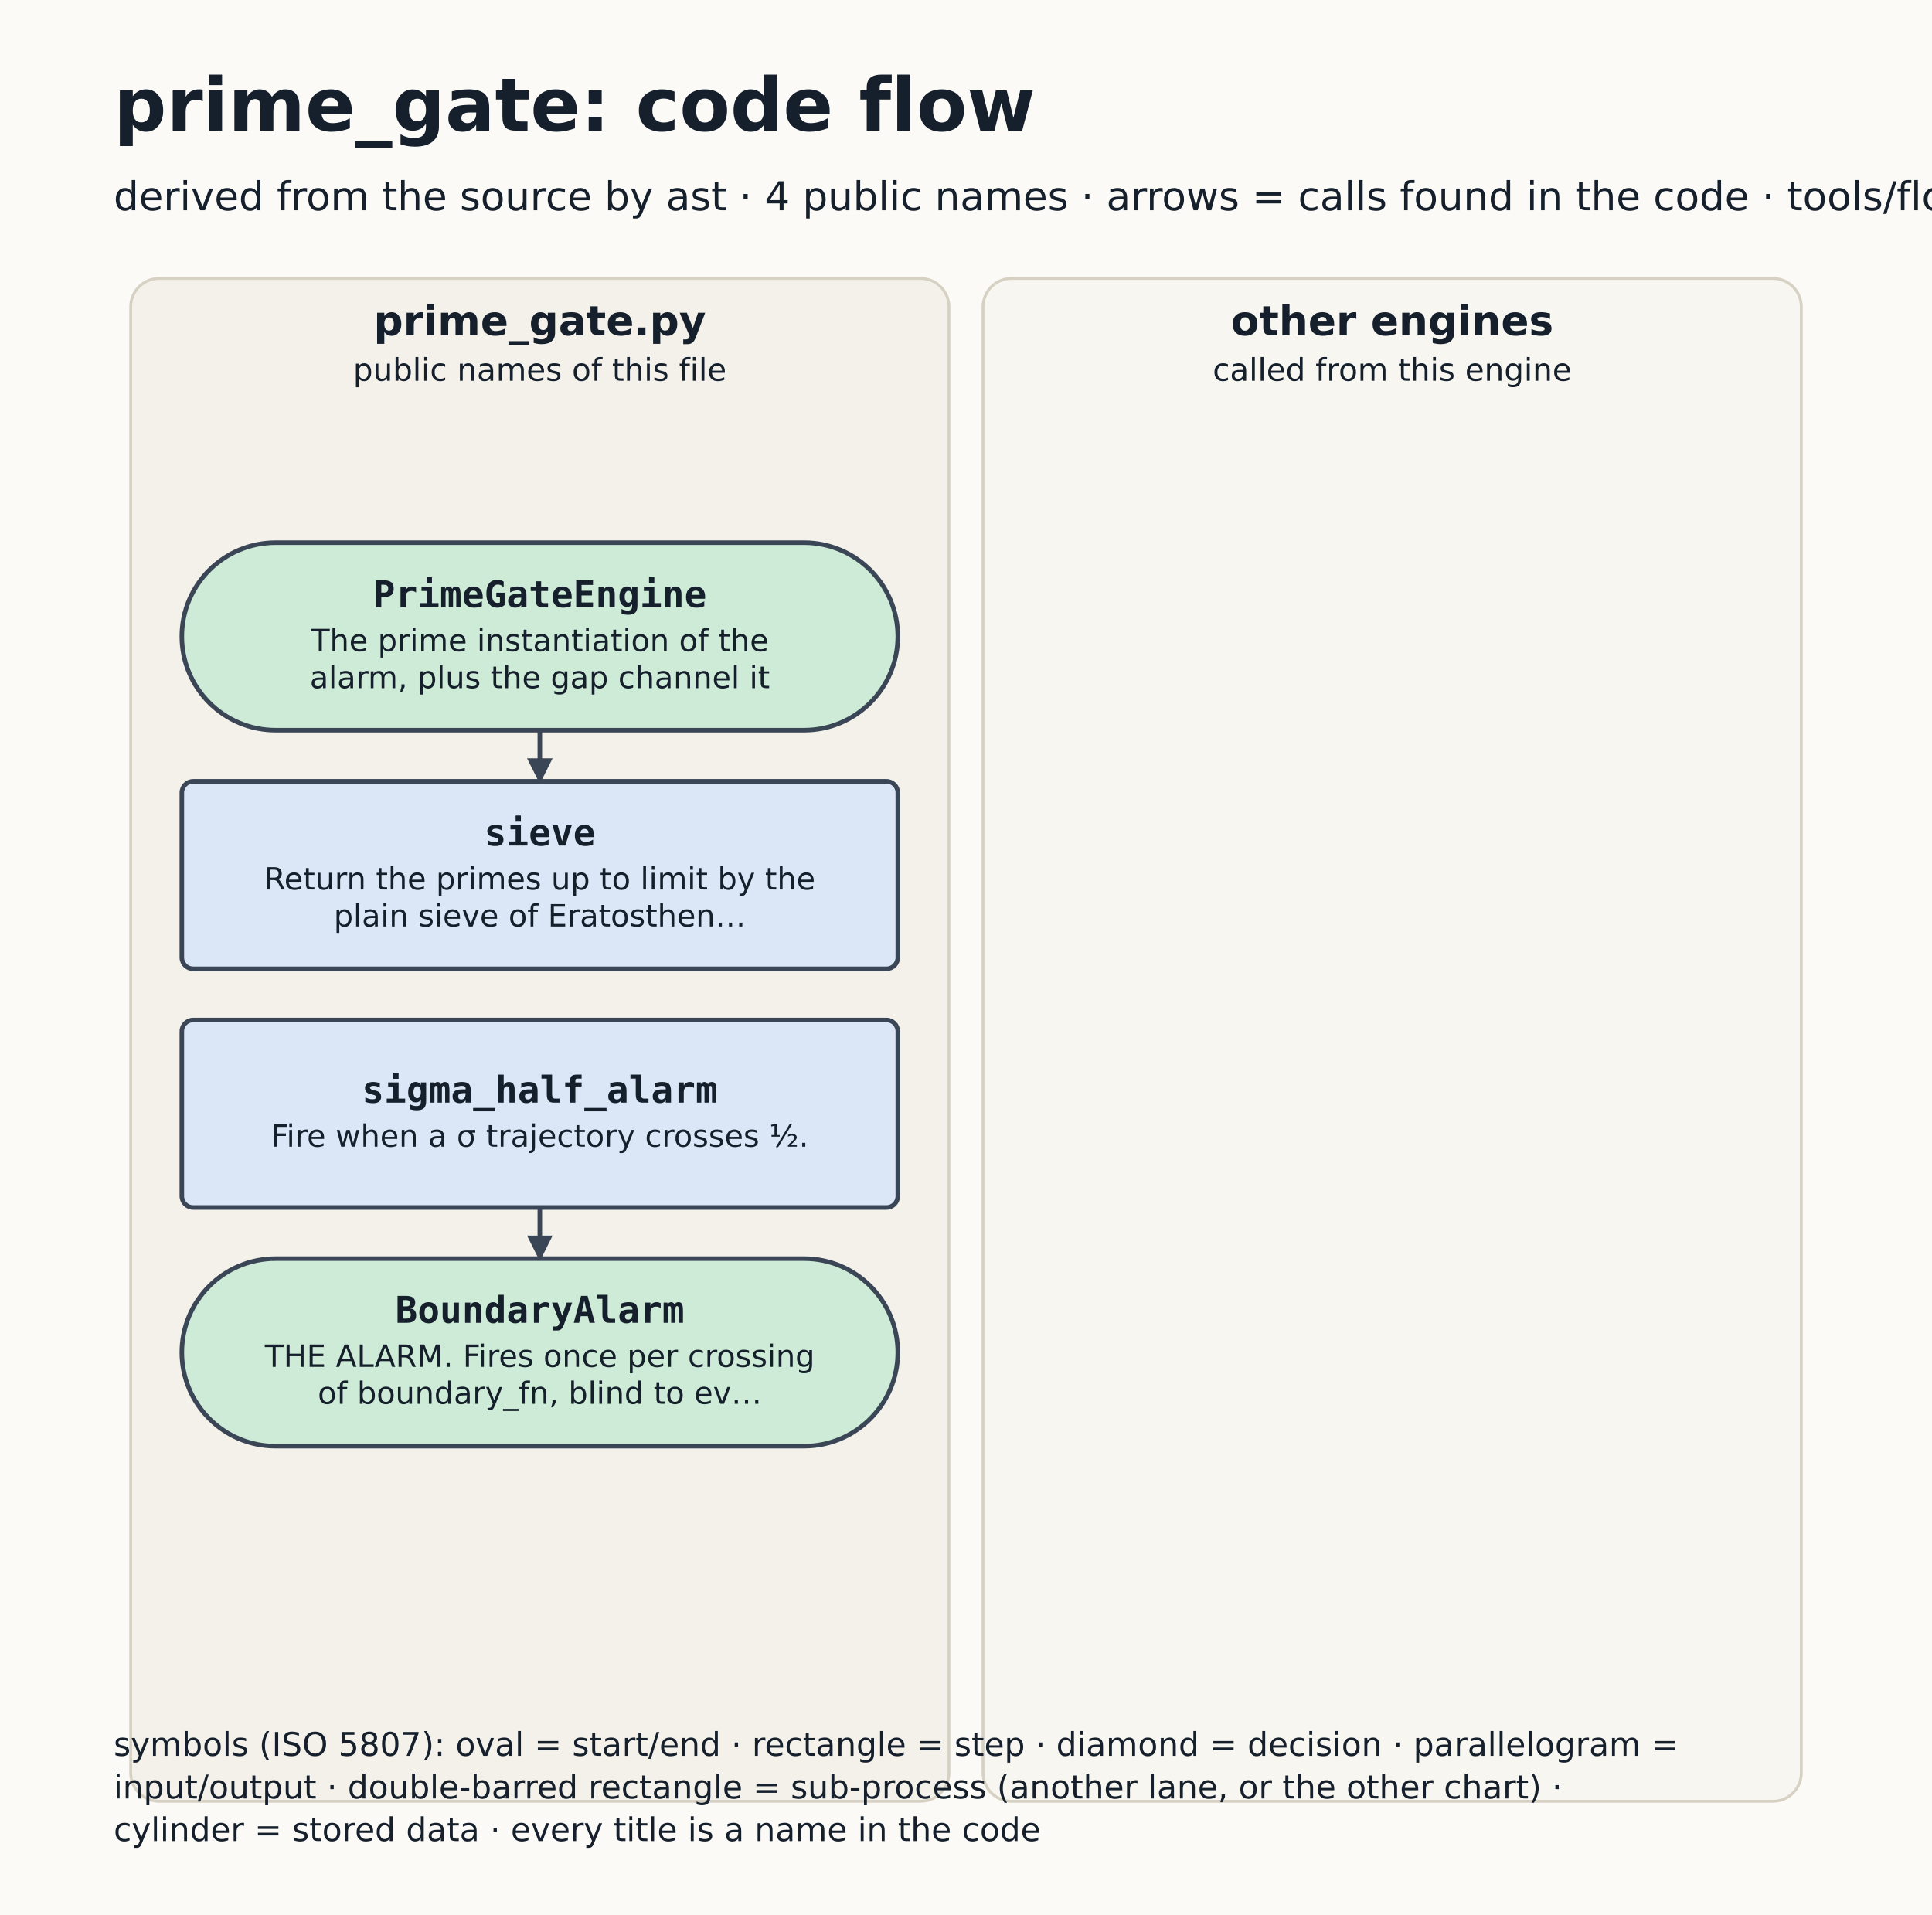
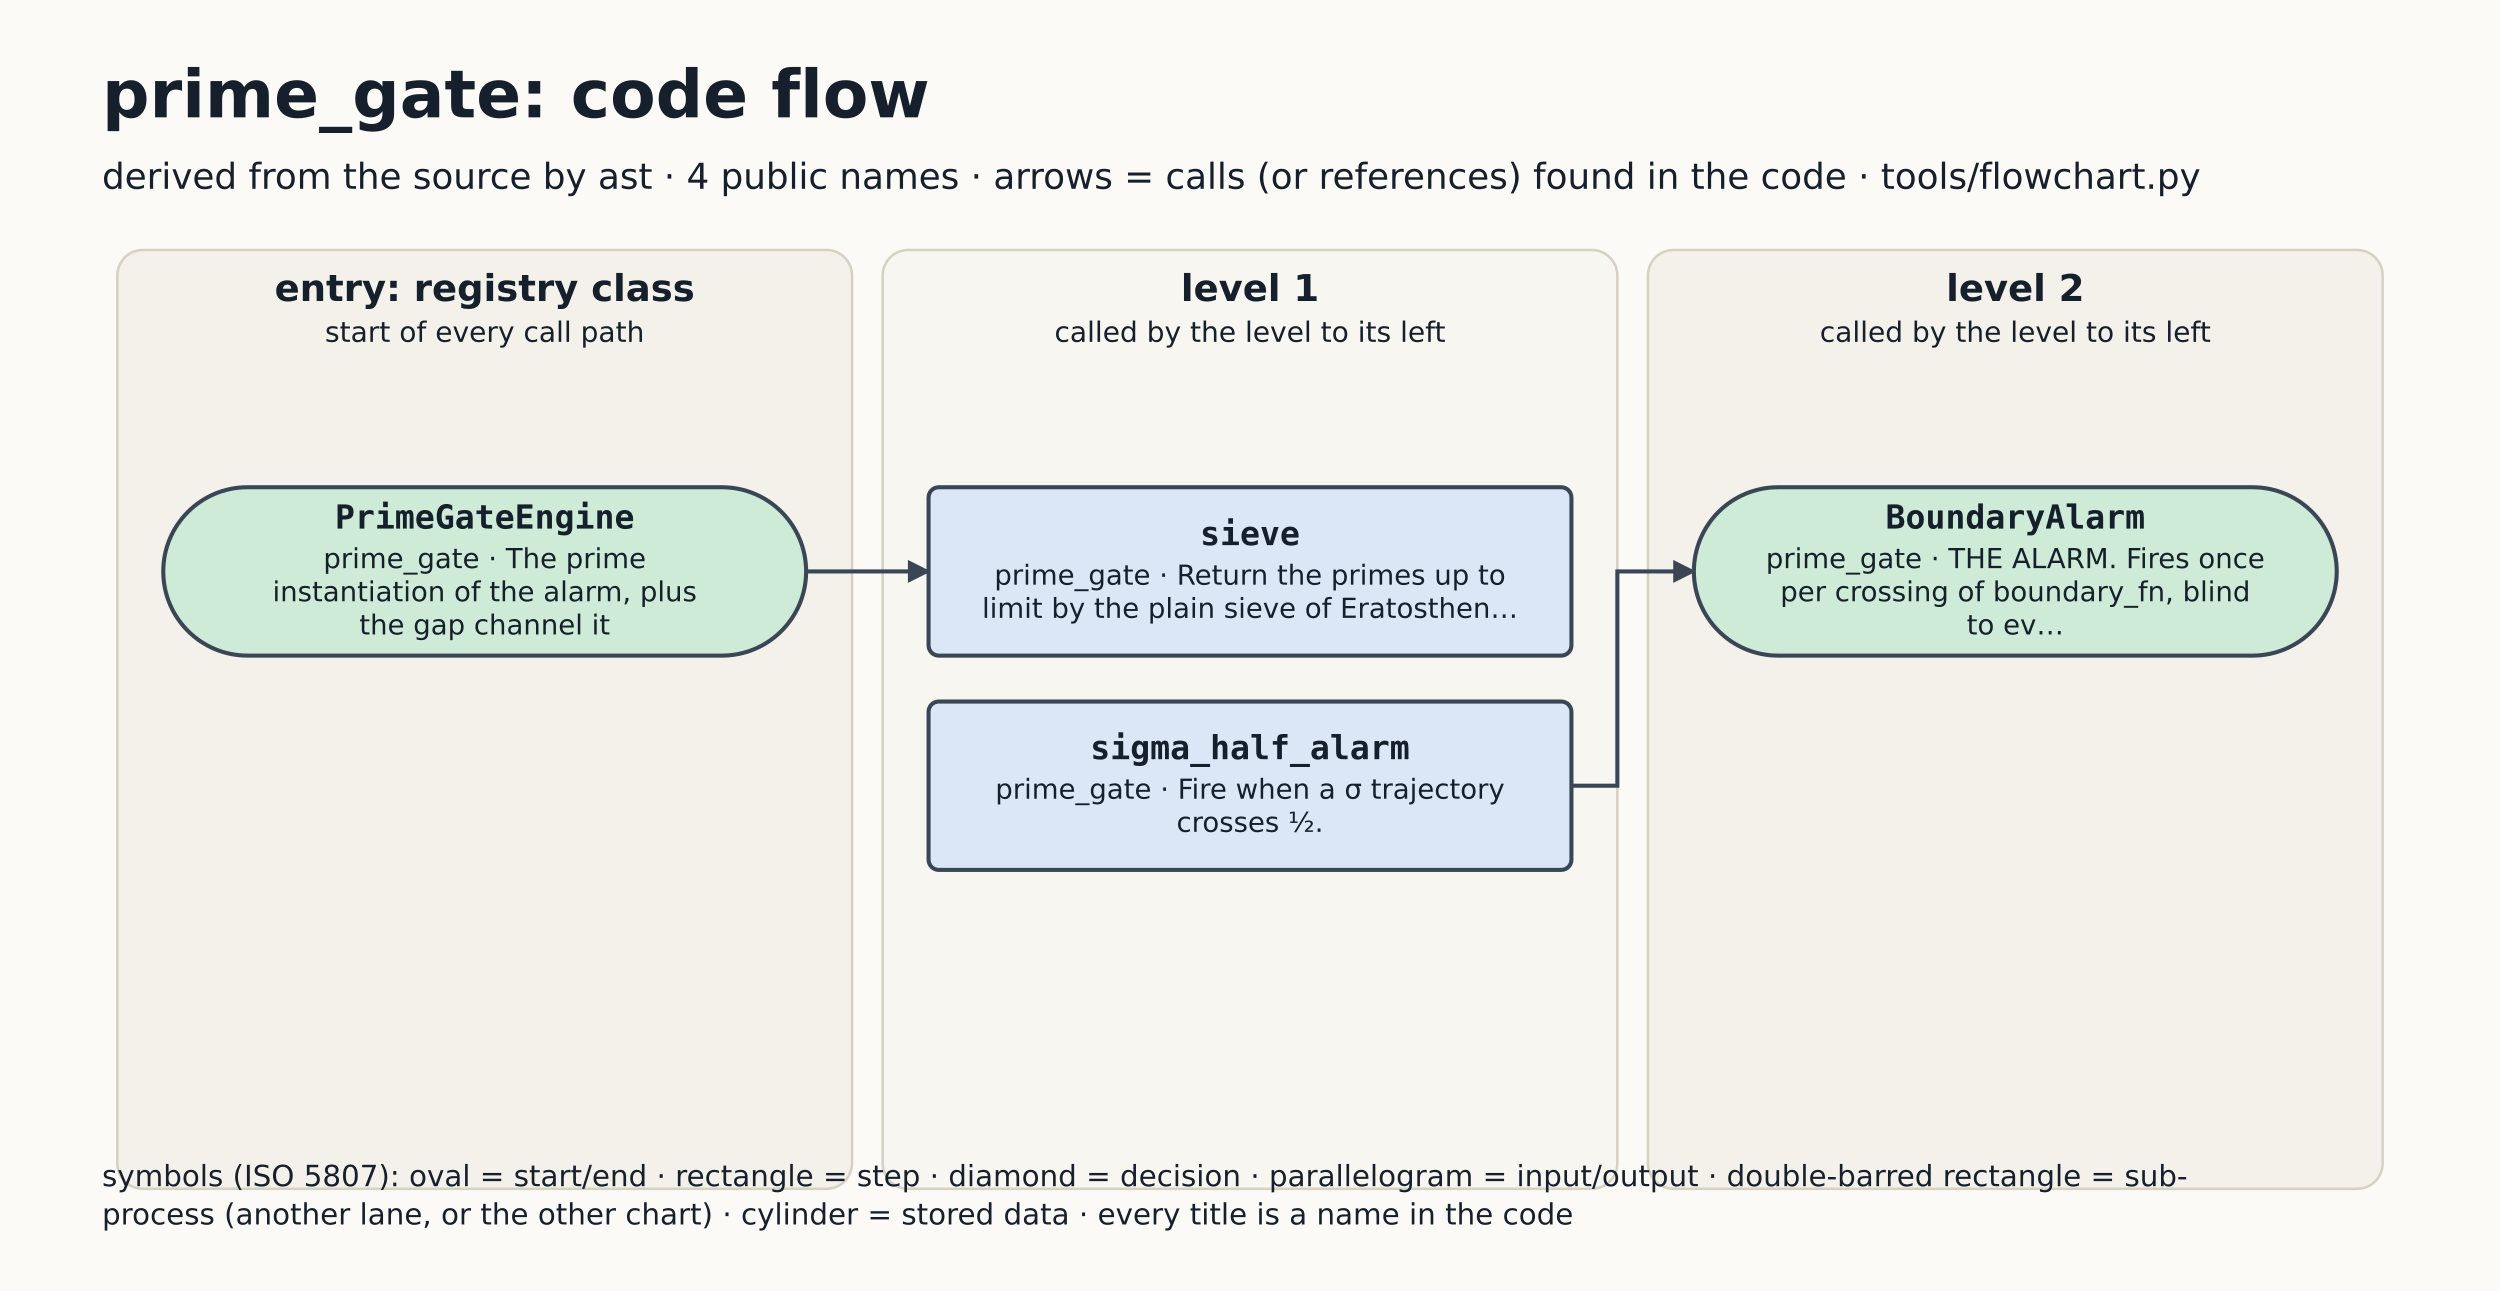
- <svg xmlns="http://www.w3.org/2000/svg" width="680" height="674" viewBox="0 0 680 674" font-family="DejaVu Sans, Verdana, sans-serif">
+ <svg xmlns="http://www.w3.org/2000/svg" width="980" height="506" viewBox="0 0 980 506" font-family="DejaVu Sans, Verdana, sans-serif">
  <defs>
    <marker id="ah" viewBox="0 0 10 10" refX="9" refY="5" markerWidth="9" markerHeight="9" markerUnits="userSpaceOnUse" orient="auto-start-reverse">
      <path d="M0,0 L10,5 L0,10 z" fill="#3a4656" />
    </marker>
  </defs>
-   <rect width="680" height="674" fill="#fbfaf6" />
+   <rect width="980" height="506" fill="#fbfaf6" />
  <text x="40" y="46" font-size="26" font-weight="700" fill="#16202c">prime_gate: code flow</text>
-   <text x="40" y="74" font-size="14" fill="#16202c">derived from the source by ast · 4 public names · arrows = calls found in the code · tools/flowchart.py</text>
-   <rect x="46" y="98" width="288" height="536" rx="10" fill="#f3f1ea" stroke="#d6d1c3" />
-   <text x="190.0" y="118" font-size="14.5" font-weight="700" fill="#16202c" text-anchor="middle">prime_gate.py</text>
-   <text x="190.0" y="134" font-size="11" fill="#16202c" text-anchor="middle">public names of this file</text>
-   <rect x="346" y="98" width="288" height="536" rx="10" fill="#f8f6f0" stroke="#d6d1c3" />
-   <text x="490.0" y="118" font-size="14.5" font-weight="700" fill="#16202c" text-anchor="middle">other engines</text>
-   <text x="490.0" y="134" font-size="11" fill="#16202c" text-anchor="middle">called from this engine</text>
-   <path d="M190.0,257.0 L190.0,275.0" fill="none" stroke="#3a4656" stroke-width="1.6" marker-end="url(#ah)" />
-   <path d="M190.0,425.0 L190.0,443.0" fill="none" stroke="#3a4656" stroke-width="1.6" marker-end="url(#ah)" />
+   <text x="40" y="74" font-size="14" fill="#16202c">derived from the source by ast · 4 public names · arrows = calls (or references) found in the code · tools/flowchart.py</text>
+   <rect x="46" y="98" width="288" height="368" rx="10" fill="#f3f1ea" stroke="#d6d1c3" />
+   <text x="190.0" y="118" font-size="14.5" font-weight="700" fill="#16202c" text-anchor="middle">entry: registry class</text>
+   <text x="190.0" y="134" font-size="11" fill="#16202c" text-anchor="middle">start of every call path</text>
+   <rect x="346" y="98" width="288" height="368" rx="10" fill="#f8f6f0" stroke="#d6d1c3" />
+   <text x="490.0" y="118" font-size="14.5" font-weight="700" fill="#16202c" text-anchor="middle">level 1</text>
+   <text x="490.0" y="134" font-size="11" fill="#16202c" text-anchor="middle">called by the level to its left</text>
+   <rect x="646" y="98" width="288" height="368" rx="10" fill="#f3f1ea" stroke="#d6d1c3" />
+   <text x="790.0" y="118" font-size="14.5" font-weight="700" fill="#16202c" text-anchor="middle">level 2</text>
+   <text x="790.0" y="134" font-size="11" fill="#16202c" text-anchor="middle">called by the level to its left</text>
+   <path d="M316.0,224.0 L342.0,224.0 L342.0,224.0 L364.0,224.0" fill="none" stroke="#3a4656" stroke-width="1.6" marker-end="url(#ah)" />
+   <path d="M616.0,308.0 L634.0,308.0 L634.0,224.0 L664.0,224.0" fill="none" stroke="#3a4656" stroke-width="1.6" marker-end="url(#ah)" />
  <rect x="64.0" y="191.0" width="252" height="66" rx="33.0" fill="#cdebd6" stroke="#3a4656" stroke-width="1.6" />
-   <text x="190.0" y="213.7" font-size="13.0" font-weight="700" fill="#16202c" text-anchor="middle" font-family="DejaVu Sans Mono, monospace">PrimeGateEngine</text>
-   <text x="190.0" y="229.2" font-size="10.8" fill="#16202c" text-anchor="middle">The prime instantiation of the</text>
-   <text x="190.0" y="242.2" font-size="10.8" fill="#16202c" text-anchor="middle">alarm, plus the gap channel it</text>
-   <rect x="64.0" y="275.0" width="252" height="66" rx="4" fill="#dbe7f6" stroke="#3a4656" stroke-width="1.6" />
-   <text x="190.0" y="297.6" font-size="13.0" font-weight="700" fill="#16202c" text-anchor="middle" font-family="DejaVu Sans Mono, monospace">sieve</text>
-   <text x="190.0" y="313.1" font-size="10.8" fill="#16202c" text-anchor="middle">Return the primes up to limit by the</text>
-   <text x="190.0" y="326.1" font-size="10.8" fill="#16202c" text-anchor="middle">plain sieve of Eratosthen…</text>
-   <rect x="64.0" y="359.0" width="252" height="66" rx="4" fill="#dbe7f6" stroke="#3a4656" stroke-width="1.6" />
-   <text x="190.0" y="388.1" font-size="13.0" font-weight="700" fill="#16202c" text-anchor="middle" font-family="DejaVu Sans Mono, monospace">sigma_half_alarm</text>
-   <text x="190.0" y="403.6" font-size="10.8" fill="#16202c" text-anchor="middle">Fire when a σ trajectory crosses ½.</text>
-   <rect x="64.0" y="443.0" width="252" height="66" rx="33.0" fill="#cdebd6" stroke="#3a4656" stroke-width="1.6" />
-   <text x="190.0" y="465.6" font-size="13.0" font-weight="700" fill="#16202c" text-anchor="middle" font-family="DejaVu Sans Mono, monospace">BoundaryAlarm</text>
-   <text x="190.0" y="481.1" font-size="10.8" fill="#16202c" text-anchor="middle">THE ALARM. Fires once per crossing</text>
-   <text x="190.0" y="494.1" font-size="10.8" fill="#16202c" text-anchor="middle">of boundary_fn, blind to ev…</text>
-   <text x="40" y="618" font-size="11.5" fill="#16202c">symbols (ISO 5807): oval = start/end · rectangle = step · diamond = decision · parallelogram =</text>
-   <text x="40" y="633" font-size="11.5" fill="#16202c">input/output · double-barred rectangle = sub-process (another lane, or the other chart) ·</text>
-   <text x="40" y="648" font-size="11.5" fill="#16202c">cylinder = stored data · every title is a name in the code</text>
+   <text x="190.0" y="207.2" font-size="13.0" font-weight="700" fill="#16202c" text-anchor="middle" font-family="DejaVu Sans Mono, monospace">PrimeGateEngine</text>
+   <text x="190.0" y="222.7" font-size="10.8" fill="#16202c" text-anchor="middle">prime_gate · The prime</text>
+   <text x="190.0" y="235.7" font-size="10.8" fill="#16202c" text-anchor="middle">instantiation of the alarm, plus</text>
+   <text x="190.0" y="248.7" font-size="10.8" fill="#16202c" text-anchor="middle">the gap channel it</text>
+   <rect x="364.0" y="191.0" width="252" height="66" rx="4" fill="#dbe7f6" stroke="#3a4656" stroke-width="1.6" />
+   <text x="490.0" y="213.7" font-size="13.0" font-weight="700" fill="#16202c" text-anchor="middle" font-family="DejaVu Sans Mono, monospace">sieve</text>
+   <text x="490.0" y="229.2" font-size="10.8" fill="#16202c" text-anchor="middle">prime_gate · Return the primes up to</text>
+   <text x="490.0" y="242.2" font-size="10.8" fill="#16202c" text-anchor="middle">limit by the plain sieve of Eratosthen…</text>
+   <rect x="364.0" y="275.0" width="252" height="66" rx="4" fill="#dbe7f6" stroke="#3a4656" stroke-width="1.6" />
+   <text x="490.0" y="297.6" font-size="13.0" font-weight="700" fill="#16202c" text-anchor="middle" font-family="DejaVu Sans Mono, monospace">sigma_half_alarm</text>
+   <text x="490.0" y="313.1" font-size="10.8" fill="#16202c" text-anchor="middle">prime_gate · Fire when a σ trajectory</text>
+   <text x="490.0" y="326.1" font-size="10.8" fill="#16202c" text-anchor="middle">crosses ½.</text>
+   <rect x="664.0" y="191.0" width="252" height="66" rx="33.0" fill="#cdebd6" stroke="#3a4656" stroke-width="1.6" />
+   <text x="790.0" y="207.2" font-size="13.0" font-weight="700" fill="#16202c" text-anchor="middle" font-family="DejaVu Sans Mono, monospace">BoundaryAlarm</text>
+   <text x="790.0" y="222.7" font-size="10.8" fill="#16202c" text-anchor="middle">prime_gate · THE ALARM. Fires once</text>
+   <text x="790.0" y="235.7" font-size="10.8" fill="#16202c" text-anchor="middle">per crossing of boundary_fn, blind</text>
+   <text x="790.0" y="248.7" font-size="10.8" fill="#16202c" text-anchor="middle">to ev…</text>
+   <text x="40" y="465" font-size="11.5" fill="#16202c">symbols (ISO 5807): oval = start/end · rectangle = step · diamond = decision · parallelogram = input/output · double-barred rectangle = sub-</text>
+   <text x="40" y="480" font-size="11.5" fill="#16202c">process (another lane, or the other chart) · cylinder = stored data · every title is a name in the code</text>
</svg>
